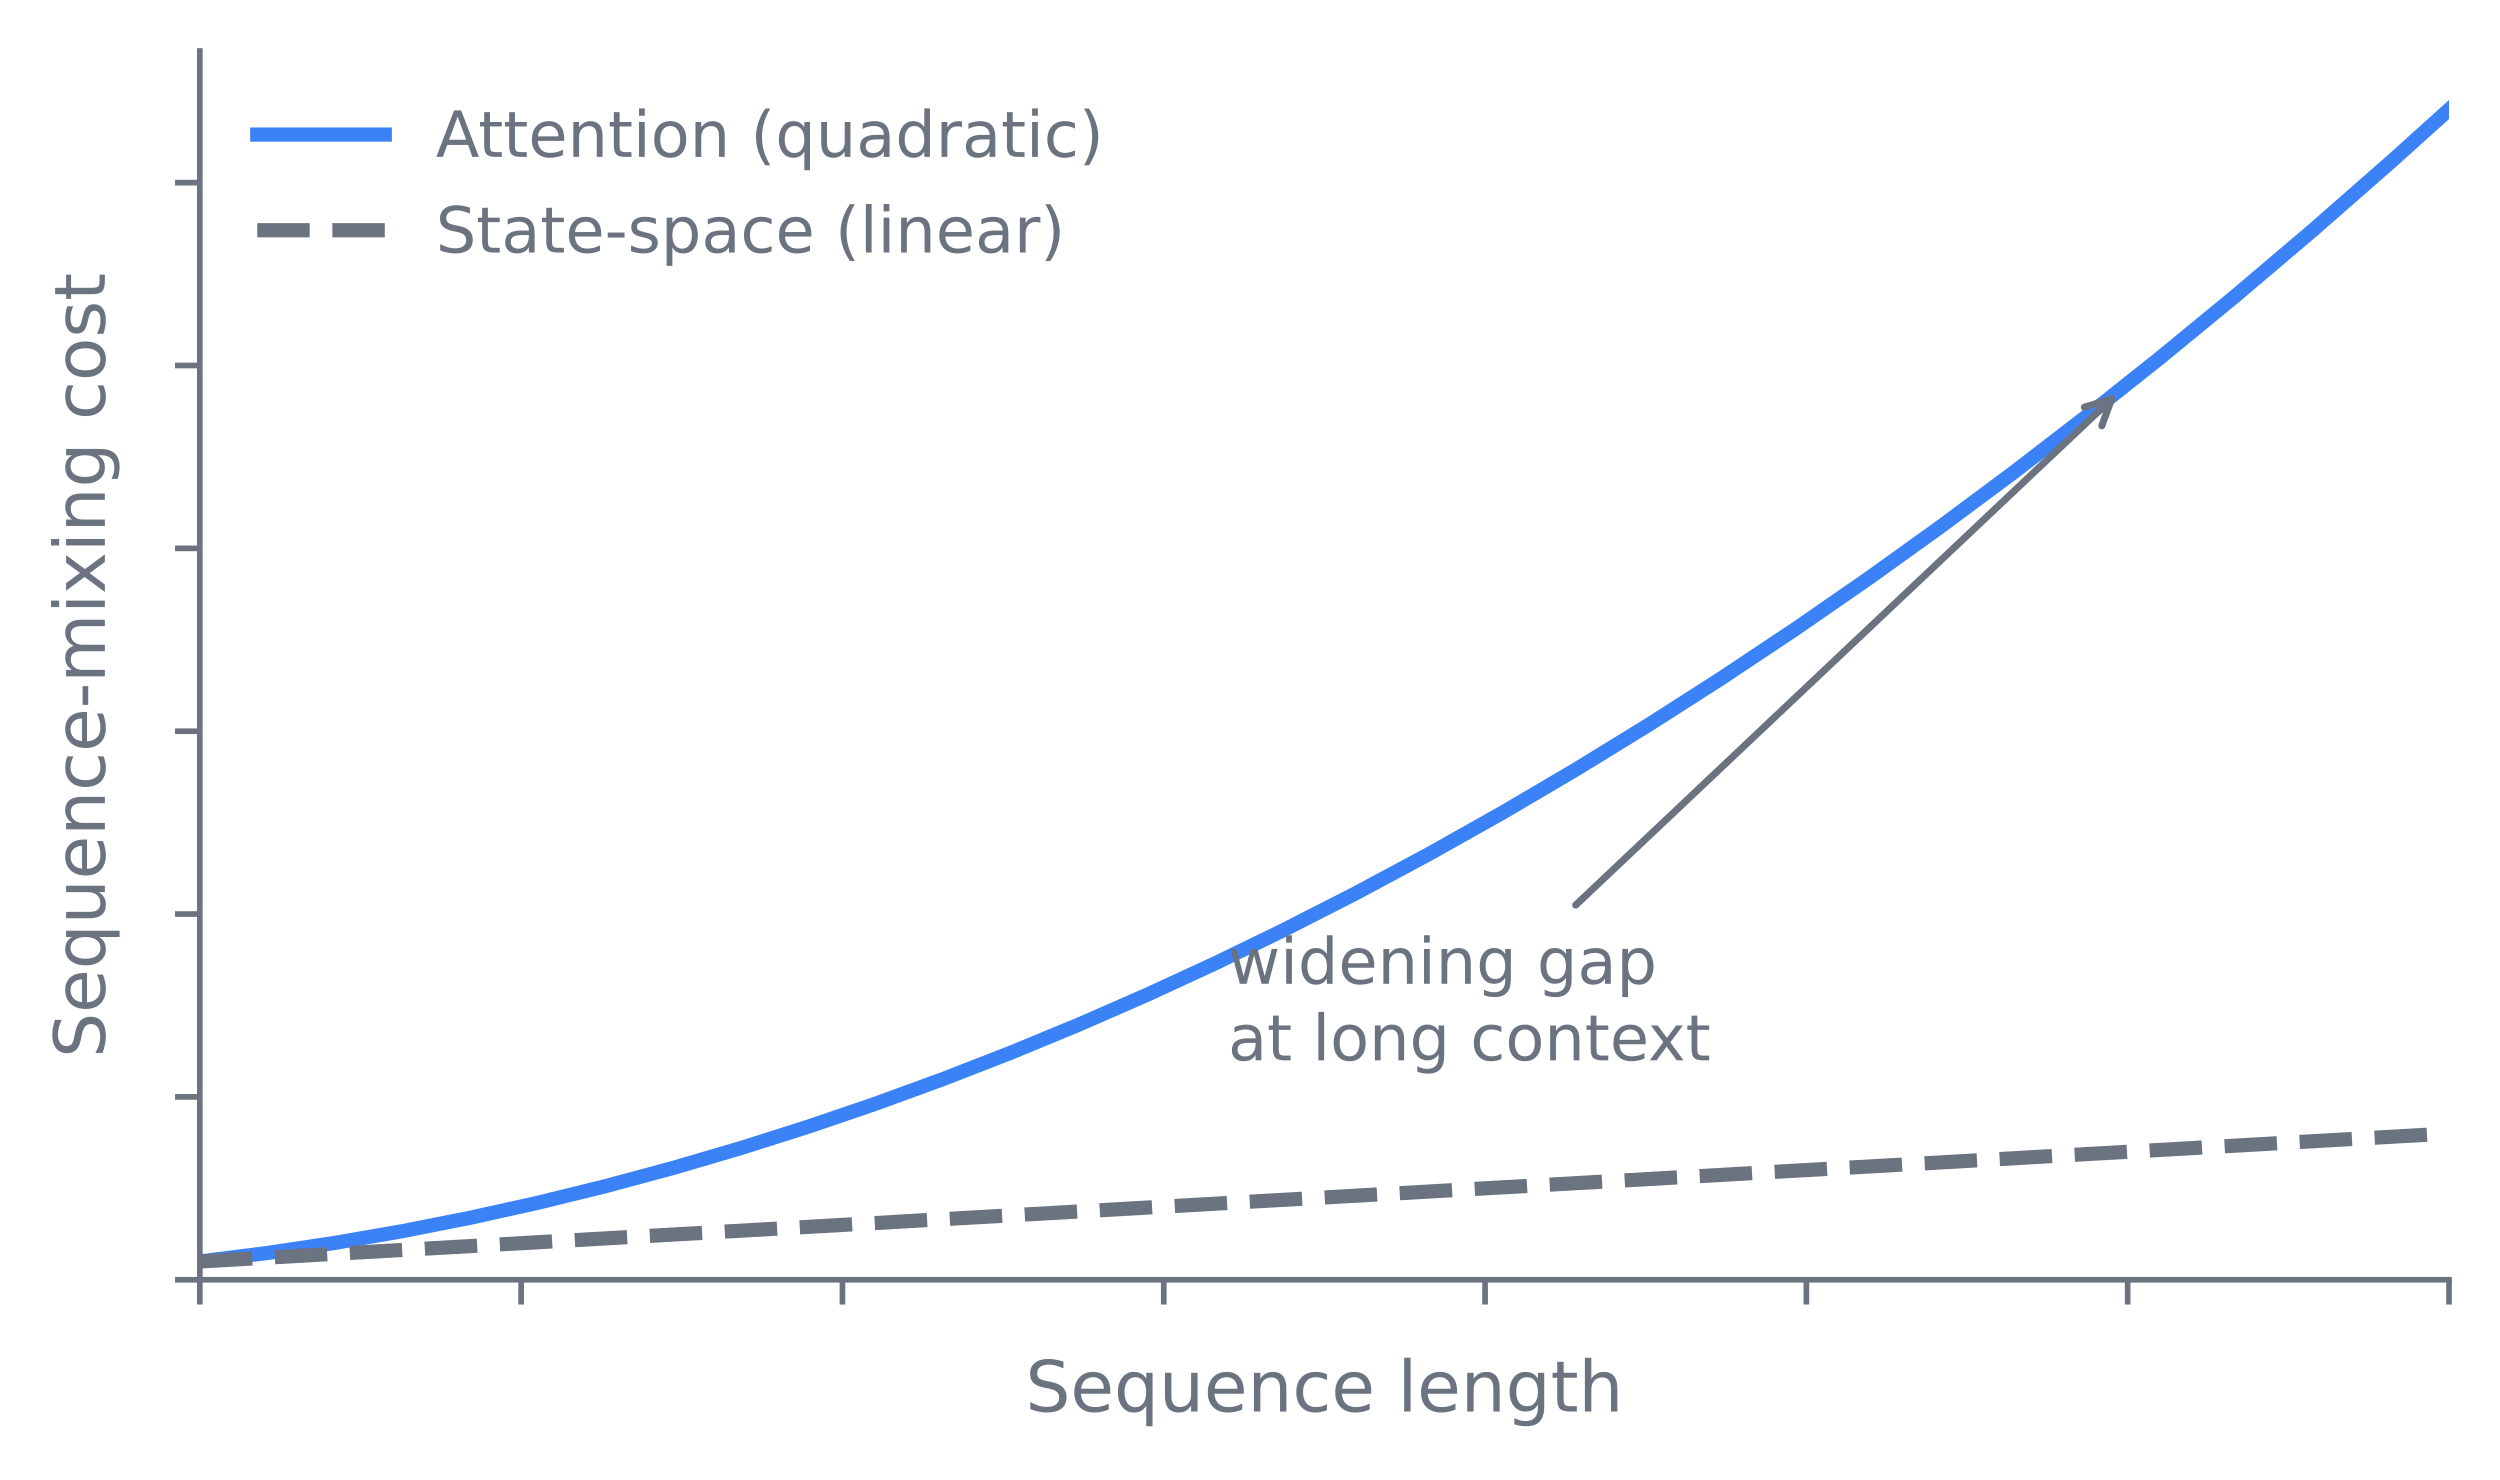
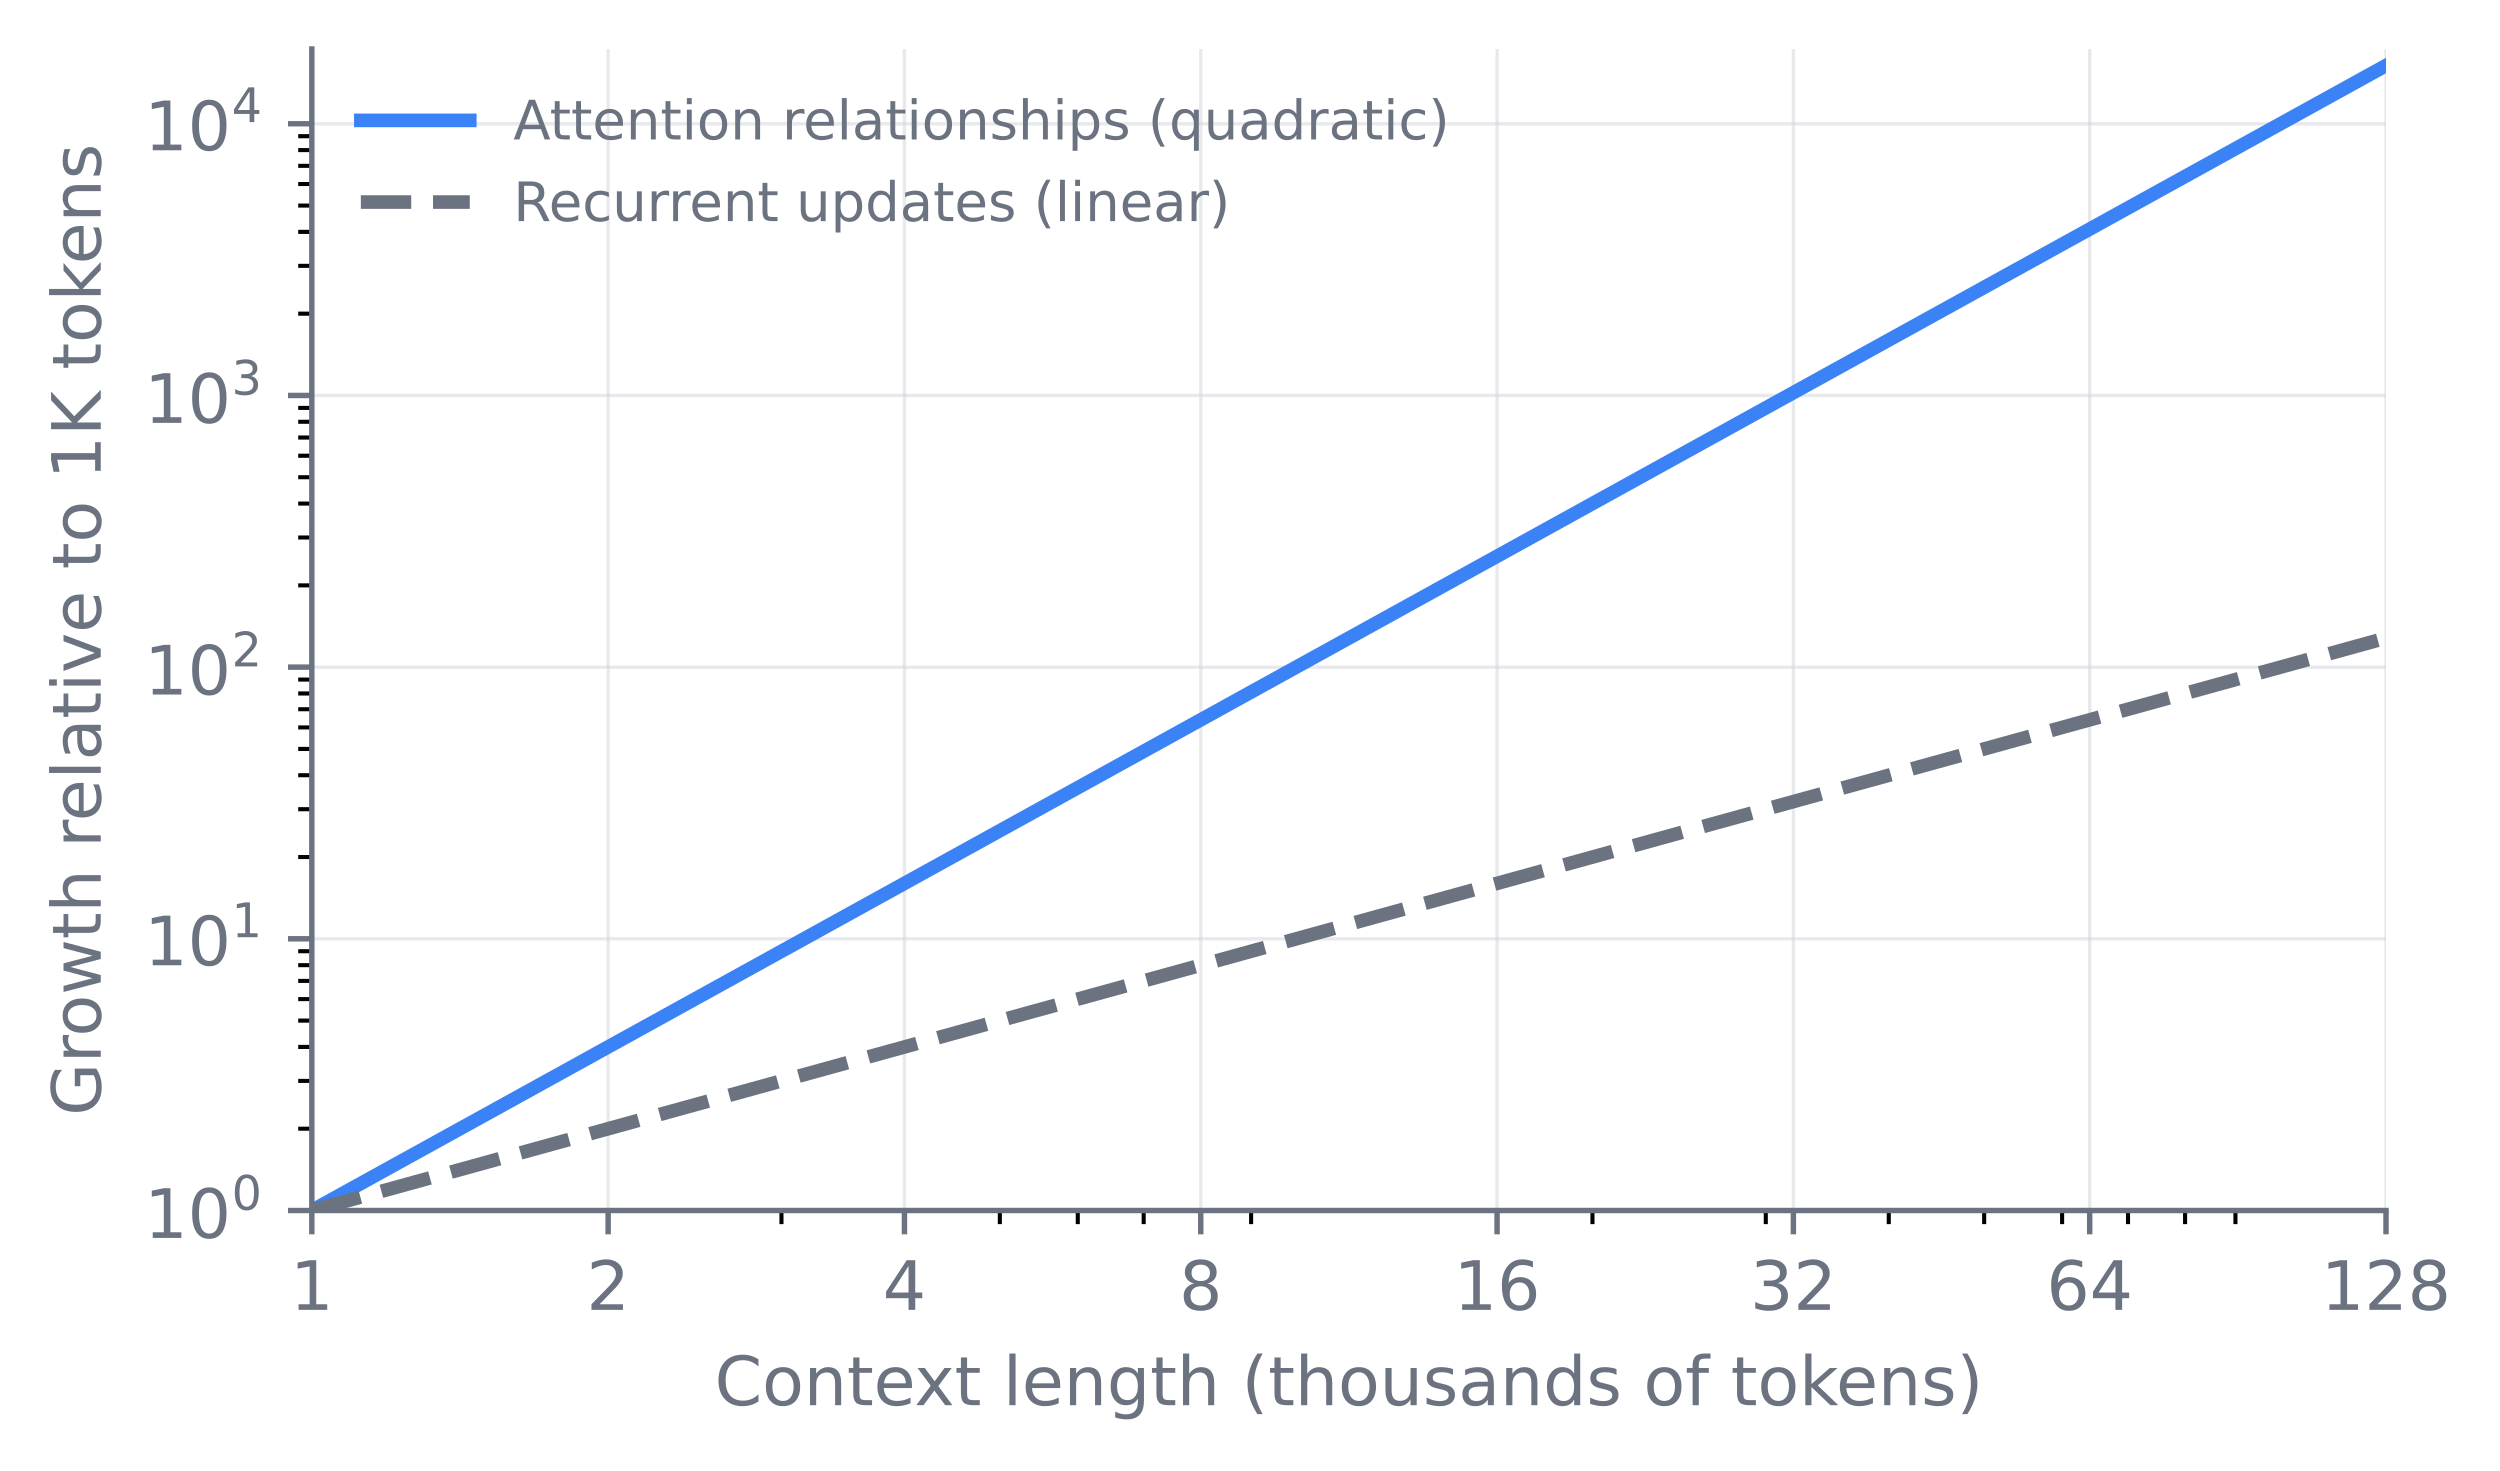
- <svg xmlns="http://www.w3.org/2000/svg" xmlns:xlink="http://www.w3.org/1999/xlink" width="352.8pt" height="208.8pt" viewBox="0 0 352.8 208.8" version="1.1">
+ <svg xmlns="http://www.w3.org/2000/svg" xmlns:xlink="http://www.w3.org/1999/xlink" width="367.2pt" height="216pt" viewBox="0 0 367.2 216" version="1.1">
  <defs>
    <style type="text/css">*{stroke-linejoin: round; stroke-linecap: butt}</style>
  </defs>
  <g id="figure_1">
    <g id="patch_1">
-       <path d="M 0 208.8 L 352.8 208.8 L 352.8 0 L 0 0 L 0 208.8 z " style="fill: none" />
+       <path d="M 0 216 L 367.2 216 L 367.2 0 L 0 0 L 0 216 z " style="fill: none" />
    </g>
    <g id="axes_1">
      <g id="patch_2">
-         <path d="M 28.201 180.599 L 345.6 180.599 L 345.6 7.2 L 28.201 7.2 L 28.201 180.599 z " style="fill: none" />
+         <path d="M 45.801 177.799 L 350.456 177.799 L 350.456 7.2 L 45.801 7.2 L 45.801 177.799 z " style="fill: none" />
      </g>
      <g id="matplotlib.axis_1">
        <g id="xtick_1">
          <g id="line2d_1">
+             <path d="M 45.801 177.799 L 45.801 7.2 " clip-path="url(#p6bfbe1b81e)" style="fill: none; stroke: #d1d5db; stroke-opacity: 0.5; stroke-width: 0.5; stroke-linecap: square" />
+           </g>
+           <g id="line2d_2">
            <defs>
-               <path id="m7932ef081e" d="M 0 0 L 0 3.5 " style="stroke: #6b7280; stroke-width: 0.8" />
+               <path id="me6ff161fc3" d="M 0 0 L 0 3.5 " style="stroke: #6b7280; stroke-width: 0.8" />
            </defs>
            <g>
-               <use xlink:href="#m7932ef081e" x="28.201" y="180.599" style="fill: #6b7280; stroke: #6b7280; stroke-width: 0.8" />
-             </g>
+               <use xlink:href="#me6ff161fc3" x="45.801" y="177.799" style="fill: #6b7280; stroke: #6b7280; stroke-width: 0.8" />
+             </g>
+           </g>
+           <g id="text_1">
+             <text style="font-size: 10px; font-family: 'DejaVu Sans', 'Bitstream Vera Sans', 'Computer Modern Sans Serif', 'Lucida Grande', 'Verdana', 'Geneva', 'Lucid', 'Arial', 'Helvetica', 'Avant Garde', sans-serif; text-anchor: middle; fill: #6b7280" x="45.801" y="192.397" transform="rotate(-0 45.80078 192.3969)">1</text>
          </g>
        </g>
        <g id="xtick_2">
-           <g id="line2d_2">
-             <g>
-               <use xlink:href="#m7932ef081e" x="73.544" y="180.599" style="fill: #6b7280; stroke: #6b7280; stroke-width: 0.8" />
-             </g>
+           <g id="line2d_3">
+             <path d="M 89.323 177.799 L 89.323 7.2 " clip-path="url(#p6bfbe1b81e)" style="fill: none; stroke: #d1d5db; stroke-opacity: 0.5; stroke-width: 0.5; stroke-linecap: square" />
+           </g>
+           <g id="line2d_4">
+             <g>
+               <use xlink:href="#me6ff161fc3" x="89.323" y="177.799" style="fill: #6b7280; stroke: #6b7280; stroke-width: 0.8" />
+             </g>
+           </g>
+           <g id="text_2">
+             <text style="font-size: 10px; font-family: 'DejaVu Sans', 'Bitstream Vera Sans', 'Computer Modern Sans Serif', 'Lucida Grande', 'Verdana', 'Geneva', 'Lucid', 'Arial', 'Helvetica', 'Avant Garde', sans-serif; text-anchor: middle; fill: #6b7280" x="89.323" y="192.397" transform="rotate(-0 89.32299 192.3969)">2</text>
          </g>
        </g>
        <g id="xtick_3">
-           <g id="line2d_3">
-             <g>
-               <use xlink:href="#m7932ef081e" x="118.886" y="180.599" style="fill: #6b7280; stroke: #6b7280; stroke-width: 0.8" />
-             </g>
+           <g id="line2d_5">
+             <path d="M 132.845 177.799 L 132.845 7.2 " clip-path="url(#p6bfbe1b81e)" style="fill: none; stroke: #d1d5db; stroke-opacity: 0.5; stroke-width: 0.5; stroke-linecap: square" />
+           </g>
+           <g id="line2d_6">
+             <g>
+               <use xlink:href="#me6ff161fc3" x="132.845" y="177.799" style="fill: #6b7280; stroke: #6b7280; stroke-width: 0.8" />
+             </g>
+           </g>
+           <g id="text_3">
+             <text style="font-size: 10px; font-family: 'DejaVu Sans', 'Bitstream Vera Sans', 'Computer Modern Sans Serif', 'Lucida Grande', 'Verdana', 'Geneva', 'Lucid', 'Arial', 'Helvetica', 'Avant Garde', sans-serif; text-anchor: middle; fill: #6b7280" x="132.845" y="192.397" transform="rotate(-0 132.8452 192.3969)">4</text>
          </g>
        </g>
        <g id="xtick_4">
-           <g id="line2d_4">
-             <g>
-               <use xlink:href="#m7932ef081e" x="164.229" y="180.599" style="fill: #6b7280; stroke: #6b7280; stroke-width: 0.8" />
-             </g>
+           <g id="line2d_7">
+             <path d="M 176.367 177.799 L 176.367 7.2 " clip-path="url(#p6bfbe1b81e)" style="fill: none; stroke: #d1d5db; stroke-opacity: 0.5; stroke-width: 0.5; stroke-linecap: square" />
+           </g>
+           <g id="line2d_8">
+             <g>
+               <use xlink:href="#me6ff161fc3" x="176.367" y="177.799" style="fill: #6b7280; stroke: #6b7280; stroke-width: 0.8" />
+             </g>
+           </g>
+           <g id="text_4">
+             <text style="font-size: 10px; font-family: 'DejaVu Sans', 'Bitstream Vera Sans', 'Computer Modern Sans Serif', 'Lucida Grande', 'Verdana', 'Geneva', 'Lucid', 'Arial', 'Helvetica', 'Avant Garde', sans-serif; text-anchor: middle; fill: #6b7280" x="176.367" y="192.397" transform="rotate(-0 176.3674 192.3969)">8</text>
          </g>
        </g>
        <g id="xtick_5">
-           <g id="line2d_5">
-             <g>
-               <use xlink:href="#m7932ef081e" x="209.572" y="180.599" style="fill: #6b7280; stroke: #6b7280; stroke-width: 0.8" />
-             </g>
+           <g id="line2d_9">
+             <path d="M 219.89 177.799 L 219.89 7.2 " clip-path="url(#p6bfbe1b81e)" style="fill: none; stroke: #d1d5db; stroke-opacity: 0.5; stroke-width: 0.5; stroke-linecap: square" />
+           </g>
+           <g id="line2d_10">
+             <g>
+               <use xlink:href="#me6ff161fc3" x="219.89" y="177.799" style="fill: #6b7280; stroke: #6b7280; stroke-width: 0.8" />
+             </g>
+           </g>
+           <g id="text_5">
+             <text style="font-size: 10px; font-family: 'DejaVu Sans', 'Bitstream Vera Sans', 'Computer Modern Sans Serif', 'Lucida Grande', 'Verdana', 'Geneva', 'Lucid', 'Arial', 'Helvetica', 'Avant Garde', sans-serif; text-anchor: middle; fill: #6b7280" x="219.89" y="192.397" transform="rotate(-0 219.8896 192.3969)">16</text>
          </g>
        </g>
        <g id="xtick_6">
-           <g id="line2d_6">
-             <g>
-               <use xlink:href="#m7932ef081e" x="254.915" y="180.599" style="fill: #6b7280; stroke: #6b7280; stroke-width: 0.8" />
-             </g>
+           <g id="line2d_11">
+             <path d="M 263.412 177.799 L 263.412 7.2 " clip-path="url(#p6bfbe1b81e)" style="fill: none; stroke: #d1d5db; stroke-opacity: 0.5; stroke-width: 0.5; stroke-linecap: square" />
+           </g>
+           <g id="line2d_12">
+             <g>
+               <use xlink:href="#me6ff161fc3" x="263.412" y="177.799" style="fill: #6b7280; stroke: #6b7280; stroke-width: 0.8" />
+             </g>
+           </g>
+           <g id="text_6">
+             <text style="font-size: 10px; font-family: 'DejaVu Sans', 'Bitstream Vera Sans', 'Computer Modern Sans Serif', 'Lucida Grande', 'Verdana', 'Geneva', 'Lucid', 'Arial', 'Helvetica', 'Avant Garde', sans-serif; text-anchor: middle; fill: #6b7280" x="263.412" y="192.397" transform="rotate(-0 263.4118 192.3969)">32</text>
          </g>
        </g>
        <g id="xtick_7">
-           <g id="line2d_7">
-             <g>
-               <use xlink:href="#m7932ef081e" x="300.257" y="180.599" style="fill: #6b7280; stroke: #6b7280; stroke-width: 0.8" />
-             </g>
+           <g id="line2d_13">
+             <path d="M 306.934 177.799 L 306.934 7.2 " clip-path="url(#p6bfbe1b81e)" style="fill: none; stroke: #d1d5db; stroke-opacity: 0.5; stroke-width: 0.5; stroke-linecap: square" />
+           </g>
+           <g id="line2d_14">
+             <g>
+               <use xlink:href="#me6ff161fc3" x="306.934" y="177.799" style="fill: #6b7280; stroke: #6b7280; stroke-width: 0.8" />
+             </g>
+           </g>
+           <g id="text_7">
+             <text style="font-size: 10px; font-family: 'DejaVu Sans', 'Bitstream Vera Sans', 'Computer Modern Sans Serif', 'Lucida Grande', 'Verdana', 'Geneva', 'Lucid', 'Arial', 'Helvetica', 'Avant Garde', sans-serif; text-anchor: middle; fill: #6b7280" x="306.934" y="192.397" transform="rotate(-0 306.934 192.3969)">64</text>
          </g>
        </g>
        <g id="xtick_8">
-           <g id="line2d_8">
-             <g>
-               <use xlink:href="#m7932ef081e" x="345.6" y="180.599" style="fill: #6b7280; stroke: #6b7280; stroke-width: 0.8" />
-             </g>
-           </g>
-         </g>
-         <g id="text_1">
-           <text style="font-size: 10px; font-family: 'DejaVu Sans', 'Bitstream Vera Sans', 'Computer Modern Sans Serif', 'Lucida Grande', 'Verdana', 'Geneva', 'Lucid', 'Arial', 'Helvetica', 'Avant Garde', sans-serif; text-anchor: middle; fill: #6b7280" x="186.9" y="199.198" transform="rotate(-0 186.9004 199.1977)">Sequence length</text>
+           <g id="line2d_15">
+             <path d="M 350.456 177.799 L 350.456 7.2 " clip-path="url(#p6bfbe1b81e)" style="fill: none; stroke: #d1d5db; stroke-opacity: 0.5; stroke-width: 0.5; stroke-linecap: square" />
+           </g>
+           <g id="line2d_16">
+             <g>
+               <use xlink:href="#me6ff161fc3" x="350.456" y="177.799" style="fill: #6b7280; stroke: #6b7280; stroke-width: 0.8" />
+             </g>
+           </g>
+           <g id="text_8">
+             <text style="font-size: 10px; font-family: 'DejaVu Sans', 'Bitstream Vera Sans', 'Computer Modern Sans Serif', 'Lucida Grande', 'Verdana', 'Geneva', 'Lucid', 'Arial', 'Helvetica', 'Avant Garde', sans-serif; text-anchor: middle; fill: #6b7280" x="350.456" y="192.397" transform="rotate(-0 350.4563 192.3969)">128</text>
+           </g>
+         </g>
+         <g id="xtick_9">
+           <g id="line2d_17">
+             <defs>
+               <path id="m820456a46d" d="M 0 0 L 0 2 " style="stroke: #000000; stroke-width: 0.6" />
+             </defs>
+             <g>
+               <use xlink:href="#m820456a46d" x="114.782" y="177.799" style="stroke: #000000; stroke-width: 0.6" />
+             </g>
+           </g>
+         </g>
+         <g id="xtick_10">
+           <g id="line2d_18">
+             <g>
+               <use xlink:href="#m820456a46d" x="146.856" y="177.799" style="stroke: #000000; stroke-width: 0.6" />
+             </g>
+           </g>
+         </g>
+         <g id="xtick_11">
+           <g id="line2d_19">
+             <g>
+               <use xlink:href="#m820456a46d" x="158.304" y="177.799" style="stroke: #000000; stroke-width: 0.6" />
+             </g>
+           </g>
+         </g>
+         <g id="xtick_12">
+           <g id="line2d_20">
+             <g>
+               <use xlink:href="#m820456a46d" x="167.983" y="177.799" style="stroke: #000000; stroke-width: 0.6" />
+             </g>
+           </g>
+         </g>
+         <g id="xtick_13">
+           <g id="line2d_21">
+             <g>
+               <use xlink:href="#m820456a46d" x="183.763" y="177.799" style="stroke: #000000; stroke-width: 0.6" />
+             </g>
+           </g>
+         </g>
+         <g id="xtick_14">
+           <g id="line2d_22">
+             <g>
+               <use xlink:href="#m820456a46d" x="233.901" y="177.799" style="stroke: #000000; stroke-width: 0.6" />
+             </g>
+           </g>
+         </g>
+         <g id="xtick_15">
+           <g id="line2d_23">
+             <g>
+               <use xlink:href="#m820456a46d" x="259.36" y="177.799" style="stroke: #000000; stroke-width: 0.6" />
+             </g>
+           </g>
+         </g>
+         <g id="xtick_16">
+           <g id="line2d_24">
+             <g>
+               <use xlink:href="#m820456a46d" x="277.423" y="177.799" style="stroke: #000000; stroke-width: 0.6" />
+             </g>
+           </g>
+         </g>
+         <g id="xtick_17">
+           <g id="line2d_25">
+             <g>
+               <use xlink:href="#m820456a46d" x="291.434" y="177.799" style="stroke: #000000; stroke-width: 0.6" />
+             </g>
+           </g>
+         </g>
+         <g id="xtick_18">
+           <g id="line2d_26">
+             <g>
+               <use xlink:href="#m820456a46d" x="302.882" y="177.799" style="stroke: #000000; stroke-width: 0.6" />
+             </g>
+           </g>
+         </g>
+         <g id="xtick_19">
+           <g id="line2d_27">
+             <g>
+               <use xlink:href="#m820456a46d" x="312.561" y="177.799" style="stroke: #000000; stroke-width: 0.6" />
+             </g>
+           </g>
+         </g>
+         <g id="xtick_20">
+           <g id="line2d_28">
+             <g>
+               <use xlink:href="#m820456a46d" x="320.945" y="177.799" style="stroke: #000000; stroke-width: 0.6" />
+             </g>
+           </g>
+         </g>
+         <g id="xtick_21">
+           <g id="line2d_29">
+             <g>
+               <use xlink:href="#m820456a46d" x="328.341" y="177.799" style="stroke: #000000; stroke-width: 0.6" />
+             </g>
+           </g>
+         </g>
+         <g id="text_9">
+           <text style="font-size: 10px; font-family: 'DejaVu Sans', 'Bitstream Vera Sans', 'Computer Modern Sans Serif', 'Lucida Grande', 'Verdana', 'Geneva', 'Lucid', 'Arial', 'Helvetica', 'Avant Garde', sans-serif; text-anchor: middle; fill: #6b7280" x="198.129" y="206.398" transform="rotate(-0 198.1285 206.3977)">Context length (thousands of tokens)</text>
        </g>
      </g>
      <g id="matplotlib.axis_2">
        <g id="ytick_1">
-           <g id="line2d_9">
+           <g id="line2d_30">
+             <path d="M 45.801 177.799 L 350.456 177.799 " clip-path="url(#p6bfbe1b81e)" style="fill: none; stroke: #d1d5db; stroke-opacity: 0.5; stroke-width: 0.5; stroke-linecap: square" />
+           </g>
+           <g id="line2d_31">
            <defs>
-               <path id="mbbc7bc3b9c" d="M 0 0 L -3.5 0 " style="stroke: #6b7280; stroke-width: 0.8" />
+               <path id="mb27a10dbf8" d="M 0 0 L -3.5 0 " style="stroke: #6b7280; stroke-width: 0.8" />
            </defs>
            <g>
-               <use xlink:href="#mbbc7bc3b9c" x="28.201" y="180.599" style="fill: #6b7280; stroke: #6b7280; stroke-width: 0.8" />
+               <use xlink:href="#mb27a10dbf8" x="45.801" y="177.799" style="fill: #6b7280; stroke: #6b7280; stroke-width: 0.8" />
+             </g>
+           </g>
+           <g id="text_10">
+             <g style="fill: #6b7280" transform="translate(21.20078 182.4992)">
+               <text>
+                 <tspan x="0" y="-0.675" style="font-size: 10px; font-family: 'DejaVu Sans'; fill: #6b7280">1</tspan>
+                 <tspan x="6.362" y="-0.675" style="font-size: 10px; font-family: 'DejaVu Sans'; fill: #6b7280">0</tspan>
+                 <tspan x="12.82" y="-4.805" style="font-size: 7px; font-family: 'DejaVu Sans'; fill: #6b7280">0</tspan>
+               </text>
            </g>
          </g>
        </g>
        <g id="ytick_2">
-           <g id="line2d_10">
-             <g>
-               <use xlink:href="#mbbc7bc3b9c" x="28.201" y="154.796" style="fill: #6b7280; stroke: #6b7280; stroke-width: 0.8" />
+           <g id="line2d_32">
+             <path d="M 45.801 137.894 L 350.456 137.894 " clip-path="url(#p6bfbe1b81e)" style="fill: none; stroke: #d1d5db; stroke-opacity: 0.5; stroke-width: 0.5; stroke-linecap: square" />
+           </g>
+           <g id="line2d_33">
+             <g>
+               <use xlink:href="#mb27a10dbf8" x="45.801" y="137.894" style="fill: #6b7280; stroke: #6b7280; stroke-width: 0.8" />
+             </g>
+           </g>
+           <g id="text_11">
+             <g style="fill: #6b7280" transform="translate(21.20078 142.5441)">
+               <text>
+                 <tspan x="0" y="-0.762" style="font-size: 10px; font-family: 'DejaVu Sans'; fill: #6b7280">1</tspan>
+                 <tspan x="6.362" y="-0.762" style="font-size: 10px; font-family: 'DejaVu Sans'; fill: #6b7280">0</tspan>
+                 <tspan x="12.82" y="-4.892" style="font-size: 7px; font-family: 'DejaVu Sans'; fill: #6b7280">1</tspan>
+               </text>
            </g>
          </g>
        </g>
        <g id="ytick_3">
-           <g id="line2d_11">
-             <g>
-               <use xlink:href="#mbbc7bc3b9c" x="28.201" y="128.992" style="fill: #6b7280; stroke: #6b7280; stroke-width: 0.8" />
+           <g id="line2d_34">
+             <path d="M 45.801 97.989 L 350.456 97.989 " clip-path="url(#p6bfbe1b81e)" style="fill: none; stroke: #d1d5db; stroke-opacity: 0.5; stroke-width: 0.5; stroke-linecap: square" />
+           </g>
+           <g id="line2d_35">
+             <g>
+               <use xlink:href="#mb27a10dbf8" x="45.801" y="97.989" style="fill: #6b7280; stroke: #6b7280; stroke-width: 0.8" />
+             </g>
+           </g>
+           <g id="text_12">
+             <g style="fill: #6b7280" transform="translate(21.20078 102.6889)">
+               <text>
+                 <tspan x="0" y="-0.675" style="font-size: 10px; font-family: 'DejaVu Sans'; fill: #6b7280">1</tspan>
+                 <tspan x="6.362" y="-0.675" style="font-size: 10px; font-family: 'DejaVu Sans'; fill: #6b7280">0</tspan>
+                 <tspan x="12.82" y="-4.805" style="font-size: 7px; font-family: 'DejaVu Sans'; fill: #6b7280">2</tspan>
+               </text>
            </g>
          </g>
        </g>
        <g id="ytick_4">
-           <g id="line2d_12">
-             <g>
-               <use xlink:href="#mbbc7bc3b9c" x="28.201" y="103.189" style="fill: #6b7280; stroke: #6b7280; stroke-width: 0.8" />
+           <g id="line2d_36">
+             <path d="M 45.801 58.084 L 350.456 58.084 " clip-path="url(#p6bfbe1b81e)" style="fill: none; stroke: #d1d5db; stroke-opacity: 0.5; stroke-width: 0.5; stroke-linecap: square" />
+           </g>
+           <g id="line2d_37">
+             <g>
+               <use xlink:href="#mb27a10dbf8" x="45.801" y="58.084" style="fill: #6b7280; stroke: #6b7280; stroke-width: 0.8" />
+             </g>
+           </g>
+           <g id="text_13">
+             <g style="fill: #6b7280" transform="translate(21.20078 62.78377)">
+               <text>
+                 <tspan x="0" y="-0.675" style="font-size: 10px; font-family: 'DejaVu Sans'; fill: #6b7280">1</tspan>
+                 <tspan x="6.362" y="-0.675" style="font-size: 10px; font-family: 'DejaVu Sans'; fill: #6b7280">0</tspan>
+                 <tspan x="12.82" y="-4.805" style="font-size: 7px; font-family: 'DejaVu Sans'; fill: #6b7280">3</tspan>
+               </text>
            </g>
          </g>
        </g>
        <g id="ytick_5">
-           <g id="line2d_13">
-             <g>
-               <use xlink:href="#mbbc7bc3b9c" x="28.201" y="77.385" style="fill: #6b7280; stroke: #6b7280; stroke-width: 0.8" />
+           <g id="line2d_38">
+             <path d="M 45.801 18.179 L 350.456 18.179 " clip-path="url(#p6bfbe1b81e)" style="fill: none; stroke: #d1d5db; stroke-opacity: 0.5; stroke-width: 0.5; stroke-linecap: square" />
+           </g>
+           <g id="line2d_39">
+             <g>
+               <use xlink:href="#mb27a10dbf8" x="45.801" y="18.179" style="fill: #6b7280; stroke: #6b7280; stroke-width: 0.8" />
+             </g>
+           </g>
+           <g id="text_14">
+             <g style="fill: #6b7280" transform="translate(21.20078 22.82862)">
+               <text>
+                 <tspan x="0" y="-0.762" style="font-size: 10px; font-family: 'DejaVu Sans'; fill: #6b7280">1</tspan>
+                 <tspan x="6.362" y="-0.762" style="font-size: 10px; font-family: 'DejaVu Sans'; fill: #6b7280">0</tspan>
+                 <tspan x="12.82" y="-4.892" style="font-size: 7px; font-family: 'DejaVu Sans'; fill: #6b7280">4</tspan>
+               </text>
            </g>
          </g>
        </g>
        <g id="ytick_6">
-           <g id="line2d_14">
-             <g>
-               <use xlink:href="#mbbc7bc3b9c" x="28.201" y="51.582" style="fill: #6b7280; stroke: #6b7280; stroke-width: 0.8" />
+           <g id="line2d_40">
+             <defs>
+               <path id="md82a9132c4" d="M 0 0 L -2 0 " style="stroke: #000000; stroke-width: 0.6" />
+             </defs>
+             <g>
+               <use xlink:href="#md82a9132c4" x="45.801" y="165.787" style="stroke: #000000; stroke-width: 0.6" />
            </g>
          </g>
        </g>
        <g id="ytick_7">
-           <g id="line2d_15">
-             <g>
-               <use xlink:href="#mbbc7bc3b9c" x="28.201" y="25.778" style="fill: #6b7280; stroke: #6b7280; stroke-width: 0.8" />
-             </g>
-           </g>
-         </g>
-         <g id="text_2">
-           <text style="font-size: 10px; font-family: 'DejaVu Sans', 'Bitstream Vera Sans', 'Computer Modern Sans Serif', 'Lucida Grande', 'Verdana', 'Geneva', 'Lucid', 'Arial', 'Helvetica', 'Avant Garde', sans-serif; text-anchor: middle; fill: #6b7280" x="14.798" y="93.9" transform="rotate(-90 14.79844 93.89961)">Sequence-mixing cost</text>
-         </g>
-       </g>
-       <g id="line2d_16">
-         <path d="M 28.201 178.019 L 37.747 176.818 L 47.292 175.388 L 56.838 173.73 L 66.384 171.843 L 75.93 169.727 L 85.476 167.383 L 95.022 164.81 L 104.568 162.008 L 114.113 158.977 L 123.659 155.718 L 133.205 152.23 L 142.751 148.513 L 152.297 144.567 L 161.843 140.393 L 171.388 135.99 L 180.934 131.358 L 191.276 126.082 L 201.617 120.538 L 211.958 114.725 L 222.3 108.644 L 232.641 102.295 L 242.982 95.677 L 253.324 88.79 L 263.665 81.635 L 274.006 74.212 L 284.348 66.52 L 294.689 58.56 L 305.03 50.331 L 315.372 41.834 L 326.508 32.383 L 337.645 22.621 L 345.6 15.457 L 345.6 15.457 " clip-path="url(#p7f568ab4af)" style="fill: none; stroke: #3b82f6; stroke-width: 2; stroke-linecap: square" />
-       </g>
-       <g id="line2d_17">
-         <path d="M 28.201 178.019 L 345.6 159.956 L 345.6 159.956 " clip-path="url(#p7f568ab4af)" style="fill: none; stroke-dasharray: 7.4,3.2; stroke-dashoffset: 0; stroke: #6b7280; stroke-width: 2" />
+           <g id="line2d_41">
+             <g>
+               <use xlink:href="#md82a9132c4" x="45.801" y="158.76" style="stroke: #000000; stroke-width: 0.6" />
+             </g>
+           </g>
+         </g>
+         <g id="ytick_8">
+           <g id="line2d_42">
+             <g>
+               <use xlink:href="#md82a9132c4" x="45.801" y="153.774" style="stroke: #000000; stroke-width: 0.6" />
+             </g>
+           </g>
+         </g>
+         <g id="ytick_9">
+           <g id="line2d_43">
+             <g>
+               <use xlink:href="#md82a9132c4" x="45.801" y="149.907" style="stroke: #000000; stroke-width: 0.6" />
+             </g>
+           </g>
+         </g>
+         <g id="ytick_10">
+           <g id="line2d_44">
+             <g>
+               <use xlink:href="#md82a9132c4" x="45.801" y="146.747" style="stroke: #000000; stroke-width: 0.6" />
+             </g>
+           </g>
+         </g>
+         <g id="ytick_11">
+           <g id="line2d_45">
+             <g>
+               <use xlink:href="#md82a9132c4" x="45.801" y="144.075" style="stroke: #000000; stroke-width: 0.6" />
+             </g>
+           </g>
+         </g>
+         <g id="ytick_12">
+           <g id="line2d_46">
+             <g>
+               <use xlink:href="#md82a9132c4" x="45.801" y="141.761" style="stroke: #000000; stroke-width: 0.6" />
+             </g>
+           </g>
+         </g>
+         <g id="ytick_13">
+           <g id="line2d_47">
+             <g>
+               <use xlink:href="#md82a9132c4" x="45.801" y="139.72" style="stroke: #000000; stroke-width: 0.6" />
+             </g>
+           </g>
+         </g>
+         <g id="ytick_14">
+           <g id="line2d_48">
+             <g>
+               <use xlink:href="#md82a9132c4" x="45.801" y="125.881" style="stroke: #000000; stroke-width: 0.6" />
+             </g>
+           </g>
+         </g>
+         <g id="ytick_15">
+           <g id="line2d_49">
+             <g>
+               <use xlink:href="#md82a9132c4" x="45.801" y="118.854" style="stroke: #000000; stroke-width: 0.6" />
+             </g>
+           </g>
+         </g>
+         <g id="ytick_16">
+           <g id="line2d_50">
+             <g>
+               <use xlink:href="#md82a9132c4" x="45.801" y="113.869" style="stroke: #000000; stroke-width: 0.6" />
+             </g>
+           </g>
+         </g>
+         <g id="ytick_17">
+           <g id="line2d_51">
+             <g>
+               <use xlink:href="#md82a9132c4" x="45.801" y="110.002" style="stroke: #000000; stroke-width: 0.6" />
+             </g>
+           </g>
+         </g>
+         <g id="ytick_18">
+           <g id="line2d_52">
+             <g>
+               <use xlink:href="#md82a9132c4" x="45.801" y="106.842" style="stroke: #000000; stroke-width: 0.6" />
+             </g>
+           </g>
+         </g>
+         <g id="ytick_19">
+           <g id="line2d_53">
+             <g>
+               <use xlink:href="#md82a9132c4" x="45.801" y="104.17" style="stroke: #000000; stroke-width: 0.6" />
+             </g>
+           </g>
+         </g>
+         <g id="ytick_20">
+           <g id="line2d_54">
+             <g>
+               <use xlink:href="#md82a9132c4" x="45.801" y="101.856" style="stroke: #000000; stroke-width: 0.6" />
+             </g>
+           </g>
+         </g>
+         <g id="ytick_21">
+           <g id="line2d_55">
+             <g>
+               <use xlink:href="#md82a9132c4" x="45.801" y="99.815" style="stroke: #000000; stroke-width: 0.6" />
+             </g>
+           </g>
+         </g>
+         <g id="ytick_22">
+           <g id="line2d_56">
+             <g>
+               <use xlink:href="#md82a9132c4" x="45.801" y="85.976" style="stroke: #000000; stroke-width: 0.6" />
+             </g>
+           </g>
+         </g>
+         <g id="ytick_23">
+           <g id="line2d_57">
+             <g>
+               <use xlink:href="#md82a9132c4" x="45.801" y="78.949" style="stroke: #000000; stroke-width: 0.6" />
+             </g>
+           </g>
+         </g>
+         <g id="ytick_24">
+           <g id="line2d_58">
+             <g>
+               <use xlink:href="#md82a9132c4" x="45.801" y="73.964" style="stroke: #000000; stroke-width: 0.6" />
+             </g>
+           </g>
+         </g>
+         <g id="ytick_25">
+           <g id="line2d_59">
+             <g>
+               <use xlink:href="#md82a9132c4" x="45.801" y="70.096" style="stroke: #000000; stroke-width: 0.6" />
+             </g>
+           </g>
+         </g>
+         <g id="ytick_26">
+           <g id="line2d_60">
+             <g>
+               <use xlink:href="#md82a9132c4" x="45.801" y="66.937" style="stroke: #000000; stroke-width: 0.6" />
+             </g>
+           </g>
+         </g>
+         <g id="ytick_27">
+           <g id="line2d_61">
+             <g>
+               <use xlink:href="#md82a9132c4" x="45.801" y="64.265" style="stroke: #000000; stroke-width: 0.6" />
+             </g>
+           </g>
+         </g>
+         <g id="ytick_28">
+           <g id="line2d_62">
+             <g>
+               <use xlink:href="#md82a9132c4" x="45.801" y="61.951" style="stroke: #000000; stroke-width: 0.6" />
+             </g>
+           </g>
+         </g>
+         <g id="ytick_29">
+           <g id="line2d_63">
+             <g>
+               <use xlink:href="#md82a9132c4" x="45.801" y="59.91" style="stroke: #000000; stroke-width: 0.6" />
+             </g>
+           </g>
+         </g>
+         <g id="ytick_30">
+           <g id="line2d_64">
+             <g>
+               <use xlink:href="#md82a9132c4" x="45.801" y="46.071" style="stroke: #000000; stroke-width: 0.6" />
+             </g>
+           </g>
+         </g>
+         <g id="ytick_31">
+           <g id="line2d_65">
+             <g>
+               <use xlink:href="#md82a9132c4" x="45.801" y="39.044" style="stroke: #000000; stroke-width: 0.6" />
+             </g>
+           </g>
+         </g>
+         <g id="ytick_32">
+           <g id="line2d_66">
+             <g>
+               <use xlink:href="#md82a9132c4" x="45.801" y="34.058" style="stroke: #000000; stroke-width: 0.6" />
+             </g>
+           </g>
+         </g>
+         <g id="ytick_33">
+           <g id="line2d_67">
+             <g>
+               <use xlink:href="#md82a9132c4" x="45.801" y="30.191" style="stroke: #000000; stroke-width: 0.6" />
+             </g>
+           </g>
+         </g>
+         <g id="ytick_34">
+           <g id="line2d_68">
+             <g>
+               <use xlink:href="#md82a9132c4" x="45.801" y="27.032" style="stroke: #000000; stroke-width: 0.6" />
+             </g>
+           </g>
+         </g>
+         <g id="ytick_35">
+           <g id="line2d_69">
+             <g>
+               <use xlink:href="#md82a9132c4" x="45.801" y="24.36" style="stroke: #000000; stroke-width: 0.6" />
+             </g>
+           </g>
+         </g>
+         <g id="ytick_36">
+           <g id="line2d_70">
+             <g>
+               <use xlink:href="#md82a9132c4" x="45.801" y="22.046" style="stroke: #000000; stroke-width: 0.6" />
+             </g>
+           </g>
+         </g>
+         <g id="ytick_37">
+           <g id="line2d_71">
+             <g>
+               <use xlink:href="#md82a9132c4" x="45.801" y="20.005" style="stroke: #000000; stroke-width: 0.6" />
+             </g>
+           </g>
+         </g>
+         <g id="text_15">
+           <text style="font-size: 10px; font-family: 'DejaVu Sans', 'Bitstream Vera Sans', 'Computer Modern Sans Serif', 'Lucida Grande', 'Verdana', 'Geneva', 'Lucid', 'Arial', 'Helvetica', 'Avant Garde', sans-serif; text-anchor: middle; fill: #6b7280" x="14.798" y="92.5" transform="rotate(-90 14.79844 92.49961)">Growth relative to 1K tokens</text>
+         </g>
+       </g>
+       <g id="line2d_72">
+         <path d="M 45.801 177.799 L 350.456 9.622 L 350.456 9.622 " clip-path="url(#p6bfbe1b81e)" style="fill: none; stroke: #3b82f6; stroke-width: 2; stroke-linecap: square" />
+       </g>
+       <g id="line2d_73">
+         <path d="M 45.801 177.799 L 350.456 93.711 L 350.456 93.711 " clip-path="url(#p6bfbe1b81e)" style="fill: none; stroke-dasharray: 7.4,3.2; stroke-dashoffset: 0; stroke: #6b7280; stroke-width: 2" />
      </g>
      <g id="patch_3">
-         <path d="M 28.201 180.599 L 28.201 7.2 " style="fill: none; stroke: #6b7280; stroke-width: 0.8; stroke-linejoin: miter; stroke-linecap: square" />
+         <path d="M 45.801 177.799 L 45.801 7.2 " style="fill: none; stroke: #6b7280; stroke-width: 0.8; stroke-linejoin: miter; stroke-linecap: square" />
      </g>
      <g id="patch_4">
-         <path d="M 28.201 180.599 L 345.6 180.599 " style="fill: none; stroke: #6b7280; stroke-width: 0.8; stroke-linejoin: miter; stroke-linecap: square" />
-       </g>
-       <g id="patch_5">
-         <path d="M 222.364 127.721 Q 260.584 91.627 297.992 56.301 " style="fill: none; stroke: #6b7280; stroke-linecap: round" />
-         <path d="M 294.139 57.465 L 297.992 56.301 L 296.61 60.082 " style="fill: none; stroke: #6b7280; stroke-linecap: round" />
-       </g>
-       <g id="text_3">
-         <text style="font-size: 9px; font-family: 'DejaVu Sans', 'Bitstream Vera Sans', 'Computer Modern Sans Serif', 'Lucida Grande', 'Verdana', 'Geneva', 'Lucid', 'Arial', 'Helvetica', 'Avant Garde', sans-serif; fill: #6b7280" transform="translate(173.2976 138.8326)">widening gap</text>
-         <text style="font-size: 9px; font-family: 'DejaVu Sans', 'Bitstream Vera Sans', 'Computer Modern Sans Serif', 'Lucida Grande', 'Verdana', 'Geneva', 'Lucid', 'Arial', 'Helvetica', 'Avant Garde', sans-serif; fill: #6b7280" transform="translate(173.2976 149.6351)">at long context</text>
+         <path d="M 45.801 177.799 L 350.456 177.799 " style="fill: none; stroke: #6b7280; stroke-width: 0.8; stroke-linejoin: miter; stroke-linecap: square" />
      </g>
      <g id="legend_1">
-         <g id="line2d_18">
-           <path d="M 36.301 18.989 L 45.301 18.989 L 54.301 18.989 " style="fill: none; stroke: #3b82f6; stroke-width: 2; stroke-linecap: square" />
-         </g>
-         <g id="text_4">
-           <text style="font-size: 9px; font-family: 'DejaVu Sans', 'Bitstream Vera Sans', 'Computer Modern Sans Serif', 'Lucida Grande', 'Verdana', 'Geneva', 'Lucid', 'Arial', 'Helvetica', 'Avant Garde', sans-serif; text-anchor: start; fill: #6b7280" x="61.501" y="22.139" transform="rotate(-0 61.50078 22.13859)">Attention (quadratic)</text>
-         </g>
-         <g id="line2d_19">
-           <path d="M 36.301 32.489 L 45.301 32.489 L 54.301 32.489 " style="fill: none; stroke-dasharray: 7.4,3.2; stroke-dashoffset: 0; stroke: #6b7280; stroke-width: 2" />
-         </g>
-         <g id="text_5">
-           <text style="font-size: 9px; font-family: 'DejaVu Sans', 'Bitstream Vera Sans', 'Computer Modern Sans Serif', 'Lucida Grande', 'Verdana', 'Geneva', 'Lucid', 'Arial', 'Helvetica', 'Avant Garde', sans-serif; text-anchor: start; fill: #6b7280" x="61.501" y="35.639" transform="rotate(-0 61.50078 35.6393)">State-space (linear)</text>
+         <g id="line2d_74">
+           <path d="M 53.001 17.679 L 61.001 17.679 L 69.001 17.679 " style="fill: none; stroke: #3b82f6; stroke-width: 2; stroke-linecap: square" />
+         </g>
+         <g id="text_16">
+           <text style="font-size: 8px; font-family: 'DejaVu Sans', 'Bitstream Vera Sans', 'Computer Modern Sans Serif', 'Lucida Grande', 'Verdana', 'Geneva', 'Lucid', 'Arial', 'Helvetica', 'Avant Garde', sans-serif; text-anchor: start; fill: #6b7280" x="75.401" y="20.479" transform="rotate(-0 75.40078 20.47875)">Attention relationships (quadratic)</text>
+         </g>
+         <g id="line2d_75">
+           <path d="M 53.001 29.679 L 61.001 29.679 L 69.001 29.679 " style="fill: none; stroke-dasharray: 7.4,3.2; stroke-dashoffset: 0; stroke: #6b7280; stroke-width: 2" />
+         </g>
+         <g id="text_17">
+           <text style="font-size: 8px; font-family: 'DejaVu Sans', 'Bitstream Vera Sans', 'Computer Modern Sans Serif', 'Lucida Grande', 'Verdana', 'Geneva', 'Lucid', 'Arial', 'Helvetica', 'Avant Garde', sans-serif; text-anchor: start; fill: #6b7280" x="75.401" y="32.479" transform="rotate(-0 75.40078 32.47937)">Recurrent updates (linear)</text>
        </g>
      </g>
    </g>
  </g>
  <defs>
-     <clipPath id="p7f568ab4af">
-       <rect x="28.201" y="7.2" width="317.399" height="173.399" />
+     <clipPath id="p6bfbe1b81e">
+       <rect x="45.801" y="7.2" width="304.655" height="170.599" />
    </clipPath>
  </defs>
</svg>
